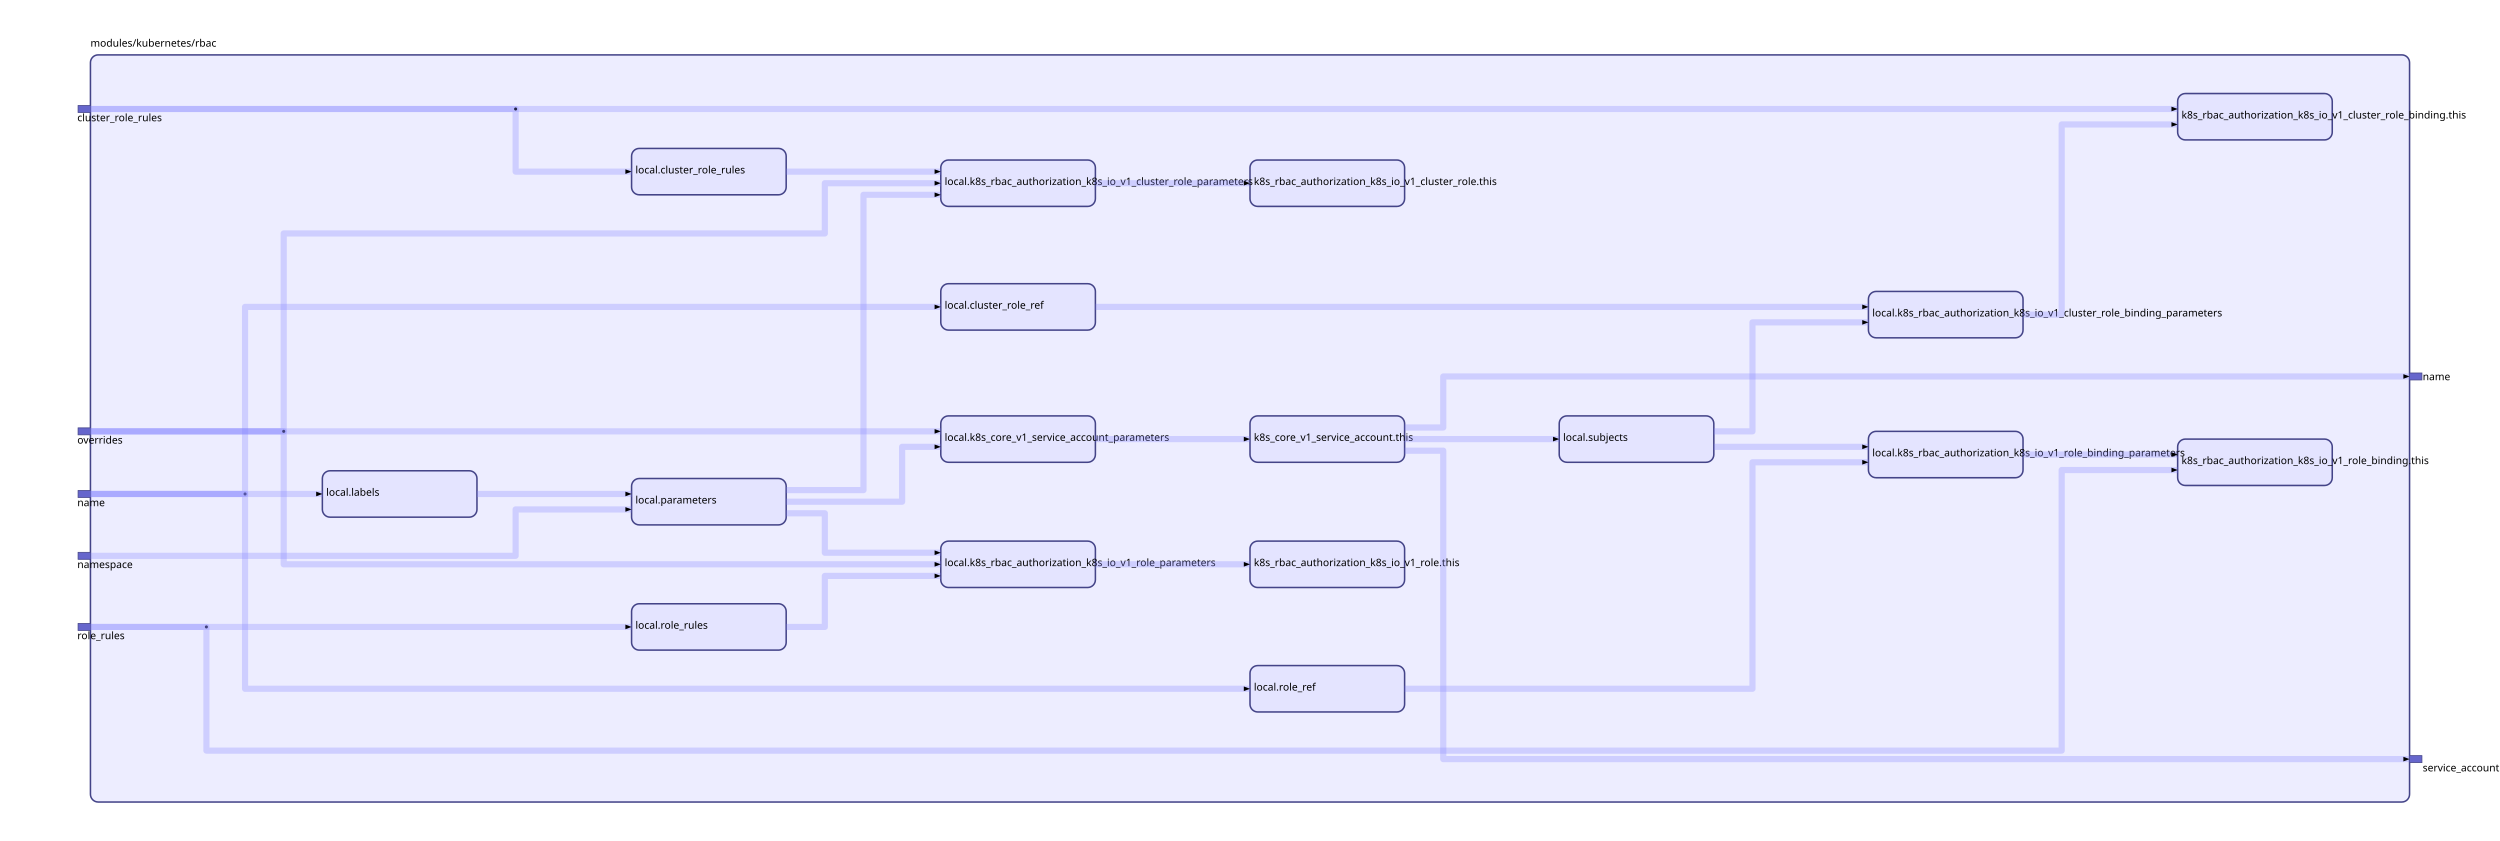
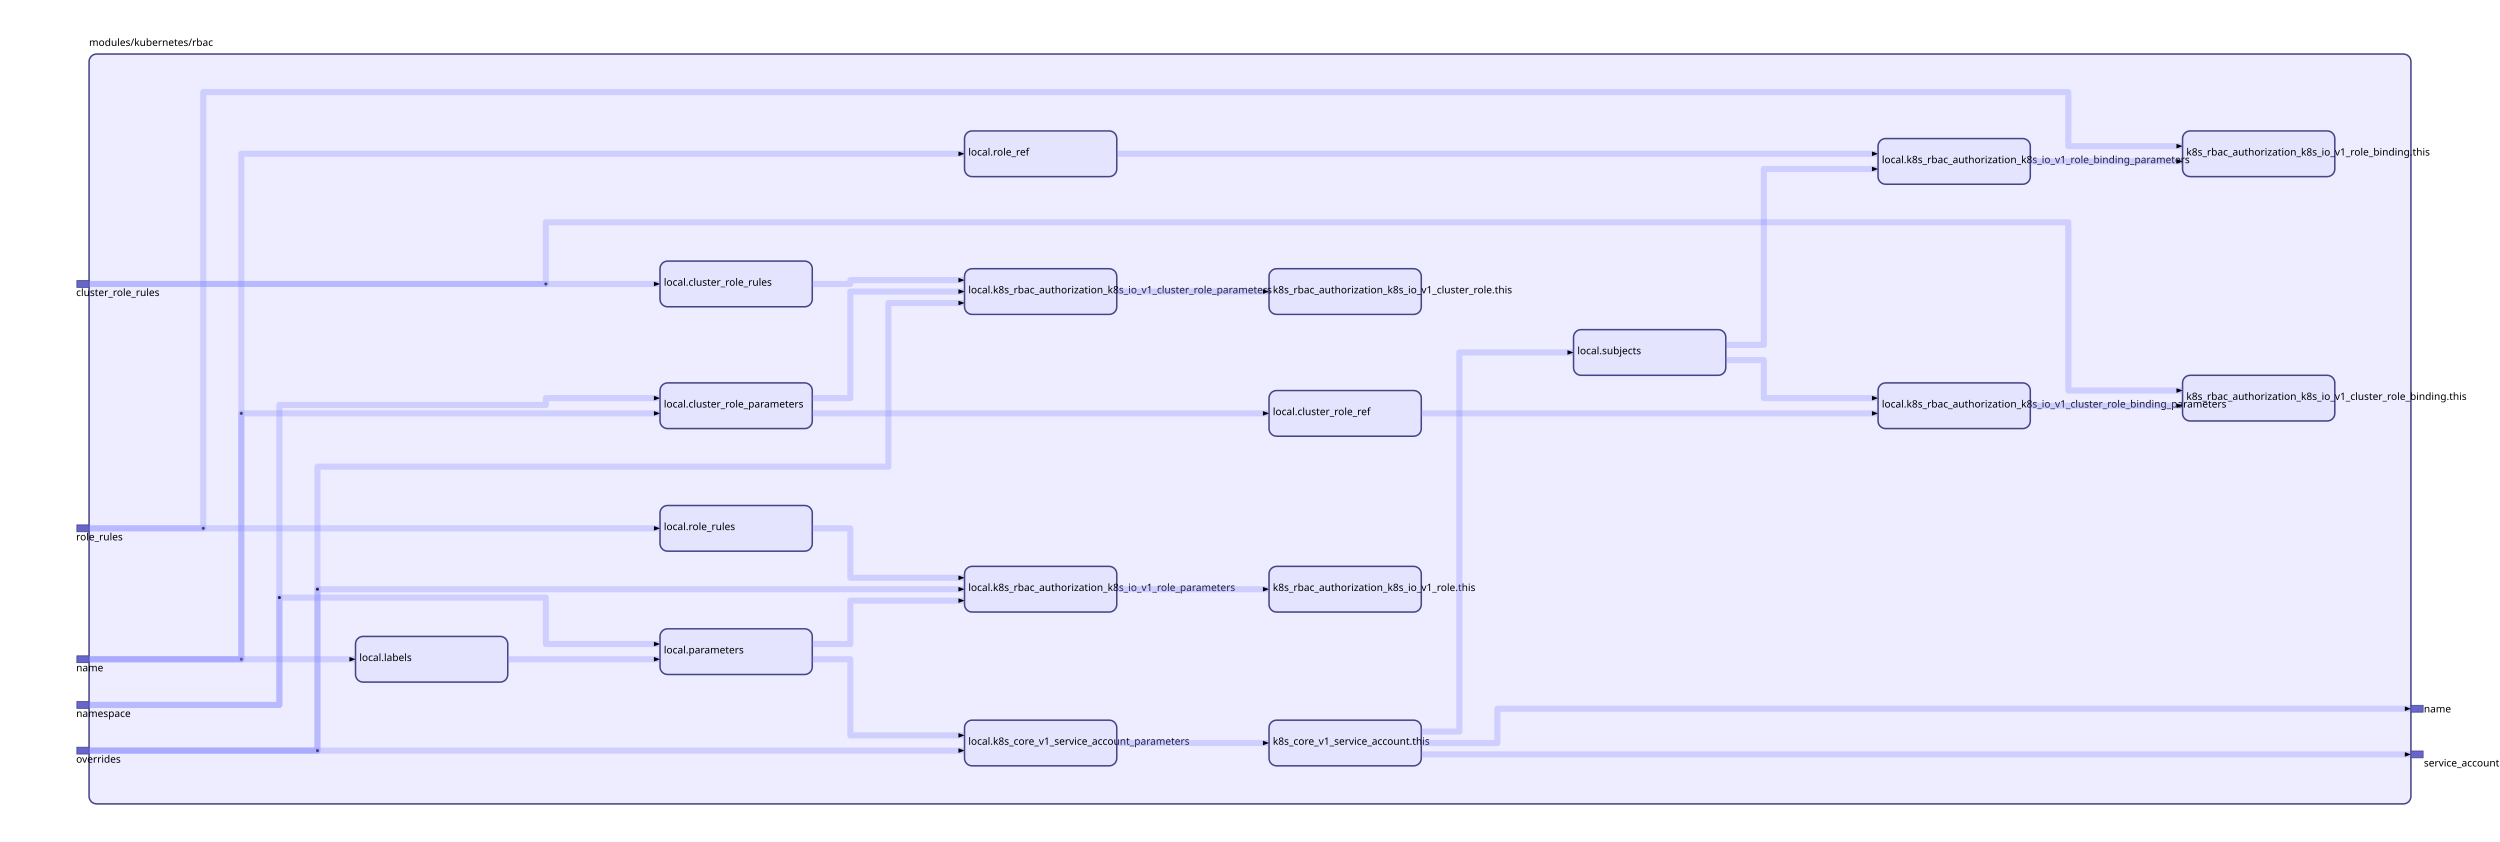
- <svg xmlns="http://www.w3.org/2000/svg" id="sprotty_1" class="sprotty-graph sprotty" tabindex="1002" viewBox="0 0 3234 1087.5">
+ <svg xmlns="http://www.w3.org/2000/svg" id="sprotty_1" class="sprotty-graph sprotty" tabindex="1002" viewBox="0 0 3284 1106">
  <style>
.elknode {
    stroke: #448;
    stroke-width: 2;
    fill: #ddf;
    fill-opacity: 0.5;
}

.elkport {
    stroke: #448;
    stroke-width: 1;
    fill: #66c;
}

.elkedge {
    fill: none;
    stroke: #88f;
    stroke-width: 8;
    stroke-opacity: 0.3;
    pointer-events: stroke;
    stroke-linejoin: round;
}

.elkedge:hover {
    stroke: #448;
    stroke-width: 8;
    stroke-opacity: 1;
    stroke-dasharray: 16px;
    stroke-dashoffset: 32px;
    animation: stroke 0.5s linear infinite;
}

@keyframes stroke {
    to {
        stroke-dashoffset: 0;
    }
}

.elkedge.arrow {
    fill: #336;
}

.elklabel {
    stroke-width: 0;
    stroke: #000;
    fill: #000;
    font-family: sans-serif;
    font-size: 10pt;
    dominant-baseline: hanging;
}

.elklabel:hover {
    font-size: 24pt;
}

.elkjunction {
    stroke: none;
    fill: #224;
}

.selected &gt; rect {
    stroke-width: 3;
}

.mouseover {
    stroke: #88f;
}
/*
 * Copyright (C) 2017 TypeFox and others.
 *
 * Licensed under the Apache License, Version 2.0 (the "License"); you may not use this file except in compliance with the License.
 * You may obtain a copy of the License at http://www.apache.org/licenses/LICENSE-2.0
 */

.sprotty {
    padding: 0px;
    font-family: "Helvetica Neue", Helvetica, Arial, sans-serif;
}

.sprotty-hidden {
    display: block;
    position: absolute;
    width: 0px;
    height: 0px;
}

.sprotty-popup {
    font-family: "Helvetica Neue", Helvetica, Arial, sans-serif;
    position: absolute;
    background: white;
    border-radius: 5px;
    border: 1px solid;
    max-width: 400px;
    min-width: 100px;
}

.sprotty-popup &gt; div {
    margin: 10px;
}

.sprotty-popup-closed {
    display: none;
}
</style>
  <g transform="scale(1) translate(0,0)">
    <g id="sprotty_3" transform="translate(117, 71)" opacity="1">
-       <rect class="elknode" x="0" y="0" rx="10" width="3000" height="966.5" />
-       <g id="sprotty_5" transform="translate(1500, 467)" opacity="1">
+       <rect class="elknode" x="0" y="0" rx="10" width="3050" height="985" />
+       <g id="sprotty_5" transform="translate(1550, 875)" opacity="1">
        <rect class="elknode" x="0" y="0" rx="10" width="200" height="60" />
        <text id="sprotty_6" class="elklabel" transform="translate(5, 22) translate(0, 0)" opacity="1">k8s_core_v1_service_account.this</text>
      </g>
-       <g id="sprotty_7" transform="translate(1500, 136)" opacity="1">
-         <rect class="elknode" x="0" y="0" rx="10" width="200" height="60" />
-         <text id="sprotty_8" class="elklabel" transform="translate(5, 22) translate(0, 0)" opacity="1">k8s_rbac_authorization_k8s_io_v1_cluster_role.this</text>
-       </g>
-       <g id="sprotty_9" transform="translate(2700, 50)" opacity="1">
-         <rect class="elknode" x="0" y="0" rx="10" width="200" height="60" />
-         <text id="sprotty_10" class="elklabel" transform="translate(5, 22) translate(0, 0)" opacity="1">k8s_rbac_authorization_k8s_io_v1_cluster_role_binding.this</text>
-       </g>
-       <g id="sprotty_11" transform="translate(1500, 629)" opacity="1">
-         <rect class="elknode" x="0" y="0" rx="10" width="200" height="60" />
-         <text id="sprotty_12" class="elklabel" transform="translate(5, 22) translate(0, 0)" opacity="1">k8s_rbac_authorization_k8s_io_v1_role.this</text>
-       </g>
-       <g id="sprotty_13" transform="translate(2700, 497)" opacity="1">
-         <rect class="elknode" x="0" y="0" rx="10" width="200" height="60" />
-         <text id="sprotty_14" class="elklabel" transform="translate(5, 22) translate(0, 0)" opacity="1">k8s_rbac_authorization_k8s_io_v1_role_binding.this</text>
-       </g>
-       <g id="sprotty_15" transform="translate(1100, 296)" opacity="1">
-         <rect class="elknode" x="0" y="0" rx="10" width="200" height="60" />
-         <text id="sprotty_16" class="elklabel" transform="translate(5, 22) translate(0, 0)" opacity="1">local.cluster_role_ref</text>
-       </g>
-       <g id="sprotty_17" transform="translate(700, 121)" opacity="1">
-         <rect class="elknode" x="0" y="0" rx="10" width="200" height="60" />
-         <text id="sprotty_18" class="elklabel" transform="translate(5, 22) translate(0, 0)" opacity="1">local.cluster_role_rules</text>
-       </g>
-       <g id="sprotty_19" transform="translate(1100, 467)" opacity="1">
-         <rect class="elknode" x="0" y="0" rx="10" width="200" height="60" />
-         <text id="sprotty_20" class="elklabel" transform="translate(5, 22) translate(0, 0)" opacity="1">local.k8s_core_v1_service_account_parameters</text>
-       </g>
-       <g id="sprotty_21" transform="translate(2300, 306)" opacity="1">
-         <rect class="elknode" x="0" y="0" rx="10" width="200" height="60" />
-         <text id="sprotty_22" class="elklabel" transform="translate(5, 22) translate(0, 0)" opacity="1">local.k8s_rbac_authorization_k8s_io_v1_cluster_role_binding_parameters</text>
-       </g>
-       <g id="sprotty_23" transform="translate(1100, 136)" opacity="1">
-         <rect class="elknode" x="0" y="0" rx="10" width="200" height="60" />
-         <text id="sprotty_24" class="elklabel" transform="translate(5, 22) translate(0, 0)" opacity="1">local.k8s_rbac_authorization_k8s_io_v1_cluster_role_parameters</text>
-       </g>
-       <g id="sprotty_25" transform="translate(2300, 487)" opacity="1">
-         <rect class="elknode" x="0" y="0" rx="10" width="200" height="60" />
-         <text id="sprotty_26" class="elklabel" transform="translate(5, 22) translate(0, 0)" opacity="1">local.k8s_rbac_authorization_k8s_io_v1_role_binding_parameters</text>
-       </g>
-       <g id="sprotty_27" transform="translate(1100, 629)" opacity="1">
-         <rect class="elknode" x="0" y="0" rx="10" width="200" height="60" />
-         <text id="sprotty_28" class="elklabel" transform="translate(5, 22) translate(0, 0)" opacity="1">local.k8s_rbac_authorization_k8s_io_v1_role_parameters</text>
-       </g>
-       <g id="sprotty_29" transform="translate(300, 538)" opacity="1">
-         <rect class="elknode" x="0" y="0" rx="10" width="200" height="60" />
-         <text id="sprotty_30" class="elklabel" transform="translate(5, 22) translate(0, 0)" opacity="1">local.labels</text>
-       </g>
-       <g id="sprotty_31" transform="translate(700, 548)" opacity="1">
-         <rect class="elknode" x="0" y="0" rx="10" width="200" height="60" />
-         <text id="sprotty_32" class="elklabel" transform="translate(5, 22) translate(0, 0)" opacity="1">local.parameters</text>
-       </g>
-       <g id="sprotty_33" transform="translate(1500, 790)" opacity="1">
-         <rect class="elknode" x="0" y="0" rx="10" width="200" height="60" />
-         <text id="sprotty_34" class="elklabel" transform="translate(5, 22) translate(0, 0)" opacity="1">local.role_ref</text>
-       </g>
-       <g id="sprotty_35" transform="translate(700, 710)" opacity="1">
-         <rect class="elknode" x="0" y="0" rx="10" width="200" height="60" />
-         <text id="sprotty_36" class="elklabel" transform="translate(5, 22) translate(0, 0)" opacity="1">local.role_rules</text>
-       </g>
-       <g id="sprotty_37" transform="translate(1900, 467)" opacity="1">
-         <rect class="elknode" x="0" y="0" rx="10" width="200" height="60" />
-         <text id="sprotty_38" class="elklabel" transform="translate(5, 22) translate(0, 0)" opacity="1">local.subjects</text>
-       </g>
-       <g id="sprotty_42" transform="translate(-16, 65.5)" opacity="1">
-         <rect class="elkport" x="0" y="0" width="16" height="9" />
-         <text id="sprotty_43" class="elklabel" transform="translate(-1, 10) translate(0, 0)" opacity="1">cluster_role_rules</text>
-       </g>
-       <g id="sprotty_47" transform="translate(-16, 735.5)" opacity="1">
-         <rect class="elkport" x="0" y="0" width="16" height="9" />
-         <text id="sprotty_48" class="elklabel" transform="translate(-1, 10) translate(0, 0)" opacity="1">role_rules</text>
-       </g>
-       <g id="sprotty_50" transform="translate(-16, 563.5)" opacity="1">
-         <rect class="elkport" x="0" y="0" width="16" height="9" />
-         <text id="sprotty_51" class="elklabel" transform="translate(-1, 10) translate(0, 0)" opacity="1">name</text>
-       </g>
-       <g id="sprotty_55" transform="translate(-16, 482.5)" opacity="1">
-         <rect class="elkport" x="0" y="0" width="16" height="9" />
-         <text id="sprotty_56" class="elklabel" transform="translate(-1, 10) translate(0, 0)" opacity="1">overrides</text>
-       </g>
-       <g id="sprotty_70" transform="translate(-16, 643.5)" opacity="1">
-         <rect class="elkport" x="0" y="0" width="16" height="9" />
-         <text id="sprotty_71" class="elklabel" transform="translate(-1, 10) translate(0, 0)" opacity="1">namespace</text>
-       </g>
-       <g id="sprotty_76" transform="translate(3000, 411.5)" opacity="1">
-         <rect class="elkport" x="0" y="0" width="16" height="9" />
-         <text id="sprotty_77" class="elklabel" transform="translate(17, -1) translate(0, 0)" opacity="1">name</text>
-       </g>
-       <g id="sprotty_79" transform="translate(3000, 906.5)" opacity="1">
-         <rect class="elkport" x="0" y="0" width="16" height="9" />
-         <text id="sprotty_80" class="elklabel" transform="translate(17, 10) translate(0, 0)" opacity="1">service_account</text>
+       <g id="sprotty_7" transform="translate(1150, 875)" opacity="1">
+         <rect class="elknode" x="0" y="0" rx="10" width="200" height="60" />
+         <text id="sprotty_8" class="elklabel" transform="translate(5, 22) translate(0, 0)" opacity="1">local.k8s_core_v1_service_account_parameters</text>
+       </g>
+       <g id="sprotty_10" transform="translate(1550, 282)" opacity="1">
+         <rect class="elknode" x="0" y="0" rx="10" width="200" height="60" />
+         <text id="sprotty_11" class="elklabel" transform="translate(5, 22) translate(0, 0)" opacity="1">k8s_rbac_authorization_k8s_io_v1_cluster_role.this</text>
+       </g>
+       <g id="sprotty_12" transform="translate(1150, 282)" opacity="1">
+         <rect class="elknode" x="0" y="0" rx="10" width="200" height="60" />
+         <text id="sprotty_13" class="elklabel" transform="translate(5, 22) translate(0, 0)" opacity="1">local.k8s_rbac_authorization_k8s_io_v1_cluster_role_parameters</text>
+       </g>
+       <g id="sprotty_15" transform="translate(2750, 422)" opacity="1">
+         <rect class="elknode" x="0" y="0" rx="10" width="200" height="60" />
+         <text id="sprotty_16" class="elklabel" transform="translate(5, 22) translate(0, 0)" opacity="1">k8s_rbac_authorization_k8s_io_v1_cluster_role_binding.this</text>
+       </g>
+       <g id="sprotty_17" transform="translate(2350, 432)" opacity="1">
+         <rect class="elknode" x="0" y="0" rx="10" width="200" height="60" />
+         <text id="sprotty_18" class="elklabel" transform="translate(5, 22) translate(0, 0)" opacity="1">local.k8s_rbac_authorization_k8s_io_v1_cluster_role_binding_parameters</text>
+       </g>
+       <g id="sprotty_23" transform="translate(1550, 673)" opacity="1">
+         <rect class="elknode" x="0" y="0" rx="10" width="200" height="60" />
+         <text id="sprotty_24" class="elklabel" transform="translate(5, 22) translate(0, 0)" opacity="1">k8s_rbac_authorization_k8s_io_v1_role.this</text>
+       </g>
+       <g id="sprotty_25" transform="translate(1150, 673)" opacity="1">
+         <rect class="elknode" x="0" y="0" rx="10" width="200" height="60" />
+         <text id="sprotty_26" class="elklabel" transform="translate(5, 22) translate(0, 0)" opacity="1">local.k8s_rbac_authorization_k8s_io_v1_role_parameters</text>
+       </g>
+       <g id="sprotty_28" transform="translate(2750, 101)" opacity="1">
+         <rect class="elknode" x="0" y="0" rx="10" width="200" height="60" />
+         <text id="sprotty_29" class="elklabel" transform="translate(5, 22) translate(0, 0)" opacity="1">k8s_rbac_authorization_k8s_io_v1_role_binding.this</text>
+       </g>
+       <g id="sprotty_30" transform="translate(2350, 111)" opacity="1">
+         <rect class="elknode" x="0" y="0" rx="10" width="200" height="60" />
+         <text id="sprotty_31" class="elklabel" transform="translate(5, 22) translate(0, 0)" opacity="1">local.k8s_rbac_authorization_k8s_io_v1_role_binding_parameters</text>
+       </g>
+       <g id="sprotty_36" transform="translate(750, 432)" opacity="1">
+         <rect class="elknode" x="0" y="0" rx="10" width="200" height="60" />
+         <text id="sprotty_37" class="elklabel" transform="translate(5, 22) translate(0, 0)" opacity="1">local.cluster_role_parameters</text>
+       </g>
+       <g id="sprotty_44" transform="translate(1550, 442)" opacity="1">
+         <rect class="elknode" x="0" y="0" rx="10" width="200" height="60" />
+         <text id="sprotty_45" class="elklabel" transform="translate(5, 22) translate(0, 0)" opacity="1">local.cluster_role_ref</text>
+       </g>
+       <g id="sprotty_47" transform="translate(750, 272)" opacity="1">
+         <rect class="elknode" x="0" y="0" rx="10" width="200" height="60" />
+         <text id="sprotty_48" class="elklabel" transform="translate(5, 22) translate(0, 0)" opacity="1">local.cluster_role_rules</text>
+       </g>
+       <g id="sprotty_50" transform="translate(750, 755)" opacity="1">
+         <rect class="elknode" x="0" y="0" rx="10" width="200" height="60" />
+         <text id="sprotty_51" class="elklabel" transform="translate(5, 22) translate(0, 0)" opacity="1">local.parameters</text>
+       </g>
+       <g id="sprotty_57" transform="translate(1950, 362)" opacity="1">
+         <rect class="elknode" x="0" y="0" rx="10" width="200" height="60" />
+         <text id="sprotty_58" class="elklabel" transform="translate(5, 22) translate(0, 0)" opacity="1">local.subjects</text>
+       </g>
+       <g id="sprotty_63" transform="translate(1150, 101)" opacity="1">
+         <rect class="elknode" x="0" y="0" rx="10" width="200" height="60" />
+         <text id="sprotty_64" class="elklabel" transform="translate(5, 22) translate(0, 0)" opacity="1">local.role_ref</text>
+       </g>
+       <g id="sprotty_68" transform="translate(750, 593)" opacity="1">
+         <rect class="elknode" x="0" y="0" rx="10" width="200" height="60" />
+         <text id="sprotty_69" class="elklabel" transform="translate(5, 22) translate(0, 0)" opacity="1">local.role_rules</text>
+       </g>
+       <g id="sprotty_72" transform="translate(350, 765)" opacity="1">
+         <rect class="elknode" x="0" y="0" rx="10" width="200" height="60" />
+         <text id="sprotty_73" class="elklabel" transform="translate(5, 22) translate(0, 0)" opacity="1">local.labels</text>
+       </g>
+       <g id="sprotty_20" transform="translate(-16, 297.5)" opacity="1">
+         <rect class="elkport" x="0" y="0" width="16" height="9" />
+         <text id="sprotty_21" class="elklabel" transform="translate(-1, 10) translate(0, 0)" opacity="1">cluster_role_rules</text>
+       </g>
+       <g id="sprotty_33" transform="translate(-16, 618.5)" opacity="1">
+         <rect class="elkport" x="0" y="0" width="16" height="9" />
+         <text id="sprotty_34" class="elklabel" transform="translate(-1, 10) translate(0, 0)" opacity="1">role_rules</text>
+       </g>
+       <g id="sprotty_38" transform="translate(-16, 790.5)" opacity="1">
+         <rect class="elkport" x="0" y="0" width="16" height="9" />
+         <text id="sprotty_39" class="elklabel" transform="translate(-1, 10) translate(0, 0)" opacity="1">name</text>
+       </g>
+       <g id="sprotty_41" transform="translate(-16, 850.5)" opacity="1">
+         <rect class="elkport" x="0" y="0" width="16" height="9" />
+         <text id="sprotty_42" class="elklabel" transform="translate(-1, 10) translate(0, 0)" opacity="1">namespace</text>
+       </g>
+       <g id="sprotty_53" transform="translate(-16, 910.5)" opacity="1">
+         <rect class="elkport" x="0" y="0" width="16" height="9" />
+         <text id="sprotty_54" class="elklabel" transform="translate(-1, 10) translate(0, 0)" opacity="1">overrides</text>
+       </g>
+       <g id="sprotty_80" transform="translate(3050, 855.5)" opacity="1">
+         <rect class="elkport" x="0" y="0" width="16" height="9" />
+         <text id="sprotty_81" class="elklabel" transform="translate(17, -1) translate(0, 0)" opacity="1">name</text>
+       </g>
+       <g id="sprotty_83" transform="translate(3050, 915.5)" opacity="1">
+         <rect class="elkport" x="0" y="0" width="16" height="9" />
+         <text id="sprotty_84" class="elklabel" transform="translate(17, 10) translate(0, 0)" opacity="1">service_account</text>
      </g>
      <text id="sprotty_4" class="elklabel" transform="translate(0, -21) translate(0, 0)" opacity="1">modules/kubernetes/rbac</text>
-       <g id="sprotty_39" class="sprotty-edge" opacity="1">
-         <path class="elkedge" d="M 1300,497 L 1500,497" />
-         <path class="edge arrow" d="M 0,0 L 8,-3 L 8,3 Z" transform="rotate(180 1500 497) translate(1500 497)" />
+       <g id="sprotty_9" class="sprotty-edge" opacity="1">
+         <path class="elkedge" d="M 1350,905 L 1550,905" />
+         <path class="edge arrow" d="M 0,0 L 8,-3 L 8,3 Z" transform="rotate(180 1550 905) translate(1550 905)" />
+       </g>
+       <g id="sprotty_14" class="sprotty-edge" opacity="1">
+         <path class="elkedge" d="M 1350,312 L 1550,312" />
+         <path class="edge arrow" d="M 0,0 L 8,-3 L 8,3 Z" transform="rotate(180 1550 312) translate(1550 312)" />
+       </g>
+       <g id="sprotty_19" class="sprotty-edge" opacity="1">
+         <path class="elkedge" d="M 2550,462 L 2750,462" />
+         <path class="edge arrow" d="M 0,0 L 8,-3 L 8,3 Z" transform="rotate(180 2750 462) translate(2750 462)" />
+       </g>
+       <g id="sprotty_22" class="sprotty-edge" opacity="1">
+         <path class="elkedge" d="M 0,302 L 600,302 L 600,221 L 2600,221 L 2600,442 L 2750,442" />
+         <path class="edge arrow" d="M 0,0 L 8,-3 L 8,3 Z" transform="rotate(180 2750 442) translate(2750 442)" />
+         <g id="sprotty_22_j0" transform="translate(600, 302)" opacity="1">
+           <circle class="elkjunction" r="2" />
+         </g>
+       </g>
+       <g id="sprotty_27" class="sprotty-edge" opacity="1">
+         <path class="elkedge" d="M 1350,703 L 1550,703" />
+         <path class="edge arrow" d="M 0,0 L 8,-3 L 8,3 Z" transform="rotate(180 1550 703) translate(1550 703)" />
+       </g>
+       <g id="sprotty_32" class="sprotty-edge" opacity="1">
+         <path class="elkedge" d="M 2550,141 L 2750,141" />
+         <path class="edge arrow" d="M 0,0 L 8,-3 L 8,3 Z" transform="rotate(180 2750 141) translate(2750 141)" />
+       </g>
+       <g id="sprotty_35" class="sprotty-edge" opacity="1">
+         <path class="elkedge" d="M 0,623 L 150,623 L 150,50 L 2600,50 L 2600,121 L 2750,121" />
+         <path class="edge arrow" d="M 0,0 L 8,-3 L 8,3 Z" transform="rotate(180 2750 121) translate(2750 121)" />
+         <g id="sprotty_35_j0" transform="translate(150, 623)" opacity="1">
+           <circle class="elkjunction" r="2" />
+         </g>
      </g>
      <g id="sprotty_40" class="sprotty-edge" opacity="1">
-         <path class="elkedge" d="M 1300,166 L 1500,166" />
-         <path class="edge arrow" d="M 0,0 L 8,-3 L 8,3 Z" transform="rotate(180 1500 166) translate(1500 166)" />
-       </g>
-       <g id="sprotty_41" class="sprotty-edge" opacity="1">
-         <path class="elkedge" d="M 2500,336 L 2550,336 L 2550,90 L 2700,90" />
-         <path class="edge arrow" d="M 0,0 L 8,-3 L 8,3 Z" transform="rotate(180 2700 90) translate(2700 90)" />
-       </g>
-       <g id="sprotty_44" class="sprotty-edge" opacity="1">
-         <path class="elkedge" d="M 0,70 L 2700,70" />
-         <path class="edge arrow" d="M 0,0 L 8,-3 L 8,3 Z" transform="rotate(180 2700 70) translate(2700 70)" />
-       </g>
-       <g id="sprotty_45" class="sprotty-edge" opacity="1">
-         <path class="elkedge" d="M 1300,659 L 1500,659" />
-         <path class="edge arrow" d="M 0,0 L 8,-3 L 8,3 Z" transform="rotate(180 1500 659) translate(1500 659)" />
+         <path class="elkedge" d="M 0,795 L 200,795 L 200,472 L 750,472" />
+         <path class="edge arrow" d="M 0,0 L 8,-3 L 8,3 Z" transform="rotate(180 750 472) translate(750 472)" />
+         <g id="sprotty_40_j0" transform="translate(200, 795)" opacity="1">
+           <circle class="elkjunction" r="2" />
+         </g>
+         <g id="sprotty_40_j1" transform="translate(200, 472)" opacity="1">
+           <circle class="elkjunction" r="2" />
+         </g>
+       </g>
+       <g id="sprotty_43" class="sprotty-edge" opacity="1">
+         <path class="elkedge" d="M 0,855 L 250,855 L 250,461 L 600,461 L 600,452 L 750,452" />
+         <path class="edge arrow" d="M 0,0 L 8,-3 L 8,3 Z" transform="rotate(180 750 452) translate(750 452)" />
      </g>
      <g id="sprotty_46" class="sprotty-edge" opacity="1">
-         <path class="elkedge" d="M 2500,517 L 2700,517" />
-         <path class="edge arrow" d="M 0,0 L 8,-3 L 8,3 Z" transform="rotate(180 2700 517) translate(2700 517)" />
+         <path class="elkedge" d="M 950,472 L 1550,472" />
+         <path class="edge arrow" d="M 0,0 L 8,-3 L 8,3 Z" transform="rotate(180 1550 472) translate(1550 472)" />
      </g>
      <g id="sprotty_49" class="sprotty-edge" opacity="1">
-         <path class="elkedge" d="M 0,740 L 150,740 L 150,900 L 2550,900 L 2550,537 L 2700,537" />
-         <path class="edge arrow" d="M 0,0 L 8,-3 L 8,3 Z" transform="rotate(180 2700 537) translate(2700 537)" />
-         <g id="sprotty_49_j0" transform="translate(150, 740)" opacity="1">
-           <circle class="elkjunction" r="2" />
-         </g>
+         <path class="elkedge" d="M 0,302 L 750,302" />
+         <path class="edge arrow" d="M 0,0 L 8,-3 L 8,3 Z" transform="rotate(180 750 302) translate(750 302)" />
      </g>
      <g id="sprotty_52" class="sprotty-edge" opacity="1">
-         <path class="elkedge" d="M 0,568 L 200,568 L 200,326 L 1100,326" />
-         <path class="edge arrow" d="M 0,0 L 8,-3 L 8,3 Z" transform="rotate(180 1100 326) translate(1100 326)" />
-         <g id="sprotty_52_j0" transform="translate(200, 568)" opacity="1">
-           <circle class="elkjunction" r="2" />
-         </g>
-       </g>
-       <g id="sprotty_53" class="sprotty-edge" opacity="1">
-         <path class="elkedge" d="M 0,70 L 550,70 L 550,151 L 700,151" />
-         <path class="edge arrow" d="M 0,0 L 8,-3 L 8,3 Z" transform="rotate(180 700 151) translate(700 151)" />
-         <g id="sprotty_53_j0" transform="translate(550, 70)" opacity="1">
-           <circle class="elkjunction" r="2" />
-         </g>
-       </g>
-       <g id="sprotty_54" class="sprotty-edge" opacity="1">
-         <path class="elkedge" d="M 900,578 L 1050,578 L 1050,507 L 1100,507" />
-         <path class="edge arrow" d="M 0,0 L 8,-3 L 8,3 Z" transform="rotate(180 1100 507) translate(1100 507)" />
-       </g>
-       <g id="sprotty_57" class="sprotty-edge" opacity="1">
-         <path class="elkedge" d="M 0,487 L 1100,487" />
-         <path class="edge arrow" d="M 0,0 L 8,-3 L 8,3 Z" transform="rotate(180 1100 487) translate(1100 487)" />
-       </g>
-       <g id="sprotty_58" class="sprotty-edge" opacity="1">
-         <path class="elkedge" d="M 1300,326 L 2300,326" />
-         <path class="edge arrow" d="M 0,0 L 8,-3 L 8,3 Z" transform="rotate(180 2300 326) translate(2300 326)" />
+         <path class="elkedge" d="M 950,795 L 1000,795 L 1000,895 L 1150,895" />
+         <path class="edge arrow" d="M 0,0 L 8,-3 L 8,3 Z" transform="rotate(180 1150 895) translate(1150 895)" />
+       </g>
+       <g id="sprotty_55" class="sprotty-edge" opacity="1">
+         <path class="elkedge" d="M 0,915 L 1150,915" />
+         <path class="edge arrow" d="M 0,0 L 8,-3 L 8,3 Z" transform="rotate(180 1150 915) translate(1150 915)" />
+       </g>
+       <g id="sprotty_56" class="sprotty-edge" opacity="1">
+         <path class="elkedge" d="M 1750,472 L 2350,472" />
+         <path class="edge arrow" d="M 0,0 L 8,-3 L 8,3 Z" transform="rotate(180 2350 472) translate(2350 472)" />
      </g>
      <g id="sprotty_59" class="sprotty-edge" opacity="1">
-         <path class="elkedge" d="M 2100,487 L 2150,487 L 2150,346 L 2300,346" />
-         <path class="edge arrow" d="M 0,0 L 8,-3 L 8,3 Z" transform="rotate(180 2300 346) translate(2300 346)" />
+         <path class="elkedge" d="M 2150,402 L 2200,402 L 2200,452 L 2350,452" />
+         <path class="edge arrow" d="M 0,0 L 8,-3 L 8,3 Z" transform="rotate(180 2350 452) translate(2350 452)" />
      </g>
      <g id="sprotty_60" class="sprotty-edge" opacity="1">
-         <path class="elkedge" d="M 900,151 L 1100,151" />
-         <path class="edge arrow" d="M 0,0 L 8,-3 L 8,3 Z" transform="rotate(180 1100 151) translate(1100 151)" />
+         <path class="elkedge" d="M 950,452 L 1000,452 L 1000,312 L 1150,312" />
+         <path class="edge arrow" d="M 0,0 L 8,-3 L 8,3 Z" transform="rotate(180 1150 312) translate(1150 312)" />
      </g>
      <g id="sprotty_61" class="sprotty-edge" opacity="1">
-         <path class="elkedge" d="M 900,563 L 1000,563 L 1000,181 L 1100,181" />
-         <path class="edge arrow" d="M 0,0 L 8,-3 L 8,3 Z" transform="rotate(180 1100 181) translate(1100 181)" />
+         <path class="elkedge" d="M 950,302 L 1000,302 L 1000,297 L 1150,297" />
+         <path class="edge arrow" d="M 0,0 L 8,-3 L 8,3 Z" transform="rotate(180 1150 297) translate(1150 297)" />
      </g>
      <g id="sprotty_62" class="sprotty-edge" opacity="1">
-         <path class="elkedge" d="M 0,487 L 250,487 L 250,231 L 950,231 L 950,166 L 1100,166" />
-         <path class="edge arrow" d="M 0,0 L 8,-3 L 8,3 Z" transform="rotate(180 1100 166) translate(1100 166)" />
-         <g id="sprotty_62_j0" transform="translate(250, 487)" opacity="1">
-           <circle class="elkjunction" r="2" />
-         </g>
-       </g>
-       <g id="sprotty_63" class="sprotty-edge" opacity="1">
-         <path class="elkedge" d="M 1700,820 L 2150,820 L 2150,527 L 2300,527" />
-         <path class="edge arrow" d="M 0,0 L 8,-3 L 8,3 Z" transform="rotate(180 2300 527) translate(2300 527)" />
-       </g>
-       <g id="sprotty_64" class="sprotty-edge" opacity="1">
-         <path class="elkedge" d="M 2100,507 L 2300,507" />
-         <path class="edge arrow" d="M 0,0 L 8,-3 L 8,3 Z" transform="rotate(180 2300 507) translate(2300 507)" />
+         <path class="elkedge" d="M 0,915 L 300,915 L 300,542 L 1050,542 L 1050,327 L 1150,327" />
+         <path class="edge arrow" d="M 0,0 L 8,-3 L 8,3 Z" transform="rotate(180 1150 327) translate(1150 327)" />
+         <g id="sprotty_62_j0" transform="translate(300, 915)" opacity="1">
+           <circle class="elkjunction" r="2" />
+         </g>
      </g>
      <g id="sprotty_65" class="sprotty-edge" opacity="1">
-         <path class="elkedge" d="M 900,593 L 950,593 L 950,644 L 1100,644" />
-         <path class="edge arrow" d="M 0,0 L 8,-3 L 8,3 Z" transform="rotate(180 1100 644) translate(1100 644)" />
+         <path class="elkedge" d="M 1350,131 L 2350,131" />
+         <path class="edge arrow" d="M 0,0 L 8,-3 L 8,3 Z" transform="rotate(180 2350 131) translate(2350 131)" />
      </g>
      <g id="sprotty_66" class="sprotty-edge" opacity="1">
-         <path class="elkedge" d="M 900,740 L 950,740 L 950,674 L 1100,674" />
-         <path class="edge arrow" d="M 0,0 L 8,-3 L 8,3 Z" transform="rotate(180 1100 674) translate(1100 674)" />
+         <path class="elkedge" d="M 2150,382 L 2200,382 L 2200,151 L 2350,151" />
+         <path class="edge arrow" d="M 0,0 L 8,-3 L 8,3 Z" transform="rotate(180 2350 151) translate(2350 151)" />
      </g>
      <g id="sprotty_67" class="sprotty-edge" opacity="1">
-         <path class="elkedge" d="M 0,487 L 250,487 L 250,659 L 1100,659" />
-         <path class="edge arrow" d="M 0,0 L 8,-3 L 8,3 Z" transform="rotate(180 1100 659) translate(1100 659)" />
-       </g>
-       <g id="sprotty_68" class="sprotty-edge" opacity="1">
-         <path class="elkedge" d="M 0,568 L 300,568" />
-         <path class="edge arrow" d="M 0,0 L 8,-3 L 8,3 Z" transform="rotate(180 300 568) translate(300 568)" />
-       </g>
-       <g id="sprotty_69" class="sprotty-edge" opacity="1">
-         <path class="elkedge" d="M 500,568 L 700,568" />
-         <path class="edge arrow" d="M 0,0 L 8,-3 L 8,3 Z" transform="rotate(180 700 568) translate(700 568)" />
-       </g>
-       <g id="sprotty_72" class="sprotty-edge" opacity="1">
-         <path class="elkedge" d="M 0,648 L 550,648 L 550,588 L 700,588" />
-         <path class="edge arrow" d="M 0,0 L 8,-3 L 8,3 Z" transform="rotate(180 700 588) translate(700 588)" />
-       </g>
-       <g id="sprotty_73" class="sprotty-edge" opacity="1">
-         <path class="elkedge" d="M 0,568 L 200,568 L 200,820 L 1500,820" />
-         <path class="edge arrow" d="M 0,0 L 8,-3 L 8,3 Z" transform="rotate(180 1500 820) translate(1500 820)" />
+         <path class="elkedge" d="M 950,775 L 1000,775 L 1000,718 L 1150,718" />
+         <path class="edge arrow" d="M 0,0 L 8,-3 L 8,3 Z" transform="rotate(180 1150 718) translate(1150 718)" />
+       </g>
+       <g id="sprotty_70" class="sprotty-edge" opacity="1">
+         <path class="elkedge" d="M 950,623 L 1000,623 L 1000,688 L 1150,688" />
+         <path class="edge arrow" d="M 0,0 L 8,-3 L 8,3 Z" transform="rotate(180 1150 688) translate(1150 688)" />
+       </g>
+       <g id="sprotty_71" class="sprotty-edge" opacity="1">
+         <path class="elkedge" d="M 0,915 L 300,915 L 300,703 L 1150,703" />
+         <path class="edge arrow" d="M 0,0 L 8,-3 L 8,3 Z" transform="rotate(180 1150 703) translate(1150 703)" />
+         <g id="sprotty_71_j0" transform="translate(300, 703)" opacity="1">
+           <circle class="elkjunction" r="2" />
+         </g>
      </g>
      <g id="sprotty_74" class="sprotty-edge" opacity="1">
-         <path class="elkedge" d="M 0,740 L 700,740" />
-         <path class="edge arrow" d="M 0,0 L 8,-3 L 8,3 Z" transform="rotate(180 700 740) translate(700 740)" />
+         <path class="elkedge" d="M 0,795 L 350,795" />
+         <path class="edge arrow" d="M 0,0 L 8,-3 L 8,3 Z" transform="rotate(180 350 795) translate(350 795)" />
      </g>
      <g id="sprotty_75" class="sprotty-edge" opacity="1">
-         <path class="elkedge" d="M 1700,497 L 1900,497" />
-         <path class="edge arrow" d="M 0,0 L 8,-3 L 8,3 Z" transform="rotate(180 1900 497) translate(1900 497)" />
+         <path class="elkedge" d="M 550,795 L 750,795" />
+         <path class="edge arrow" d="M 0,0 L 8,-3 L 8,3 Z" transform="rotate(180 750 795) translate(750 795)" />
+       </g>
+       <g id="sprotty_76" class="sprotty-edge" opacity="1">
+         <path class="elkedge" d="M 0,855 L 250,855 L 250,714 L 600,714 L 600,775 L 750,775" />
+         <path class="edge arrow" d="M 0,0 L 8,-3 L 8,3 Z" transform="rotate(180 750 775) translate(750 775)" />
+         <g id="sprotty_76_j0" transform="translate(250, 714)" opacity="1">
+           <circle class="elkjunction" r="2" />
+         </g>
+       </g>
+       <g id="sprotty_77" class="sprotty-edge" opacity="1">
+         <path class="elkedge" d="M 0,795 L 200,795 L 200,131 L 1150,131" />
+         <path class="edge arrow" d="M 0,0 L 8,-3 L 8,3 Z" transform="rotate(180 1150 131) translate(1150 131)" />
      </g>
      <g id="sprotty_78" class="sprotty-edge" opacity="1">
-         <path class="elkedge" d="M 1700,482 L 1750,482 L 1750,416 L 3000,416" />
-         <path class="edge arrow" d="M 0,0 L 8,-3 L 8,3 Z" transform="rotate(180 3000 416) translate(3000 416)" />
-       </g>
-       <g id="sprotty_81" class="sprotty-edge" opacity="1">
-         <path class="elkedge" d="M 1700,512 L 1750,512 L 1750,911 L 3000,911" />
-         <path class="edge arrow" d="M 0,0 L 8,-3 L 8,3 Z" transform="rotate(180 3000 911) translate(3000 911)" />
+         <path class="elkedge" d="M 0,623 L 750,623" />
+         <path class="edge arrow" d="M 0,0 L 8,-3 L 8,3 Z" transform="rotate(180 750 623) translate(750 623)" />
+       </g>
+       <g id="sprotty_79" class="sprotty-edge" opacity="1">
+         <path class="elkedge" d="M 1750,890 L 1800,890 L 1800,392 L 1950,392" />
+         <path class="edge arrow" d="M 0,0 L 8,-3 L 8,3 Z" transform="rotate(180 1950 392) translate(1950 392)" />
+       </g>
+       <g id="sprotty_82" class="sprotty-edge" opacity="1">
+         <path class="elkedge" d="M 1750,905 L 1850,905 L 1850,860 L 3050,860" />
+         <path class="edge arrow" d="M 0,0 L 8,-3 L 8,3 Z" transform="rotate(180 3050 860) translate(3050 860)" />
+       </g>
+       <g id="sprotty_85" class="sprotty-edge" opacity="1">
+         <path class="elkedge" d="M 1750,920 L 3050,920" />
+         <path class="edge arrow" d="M 0,0 L 8,-3 L 8,3 Z" transform="rotate(180 3050 920) translate(3050 920)" />
      </g>
    </g>
  </g>
</svg>
